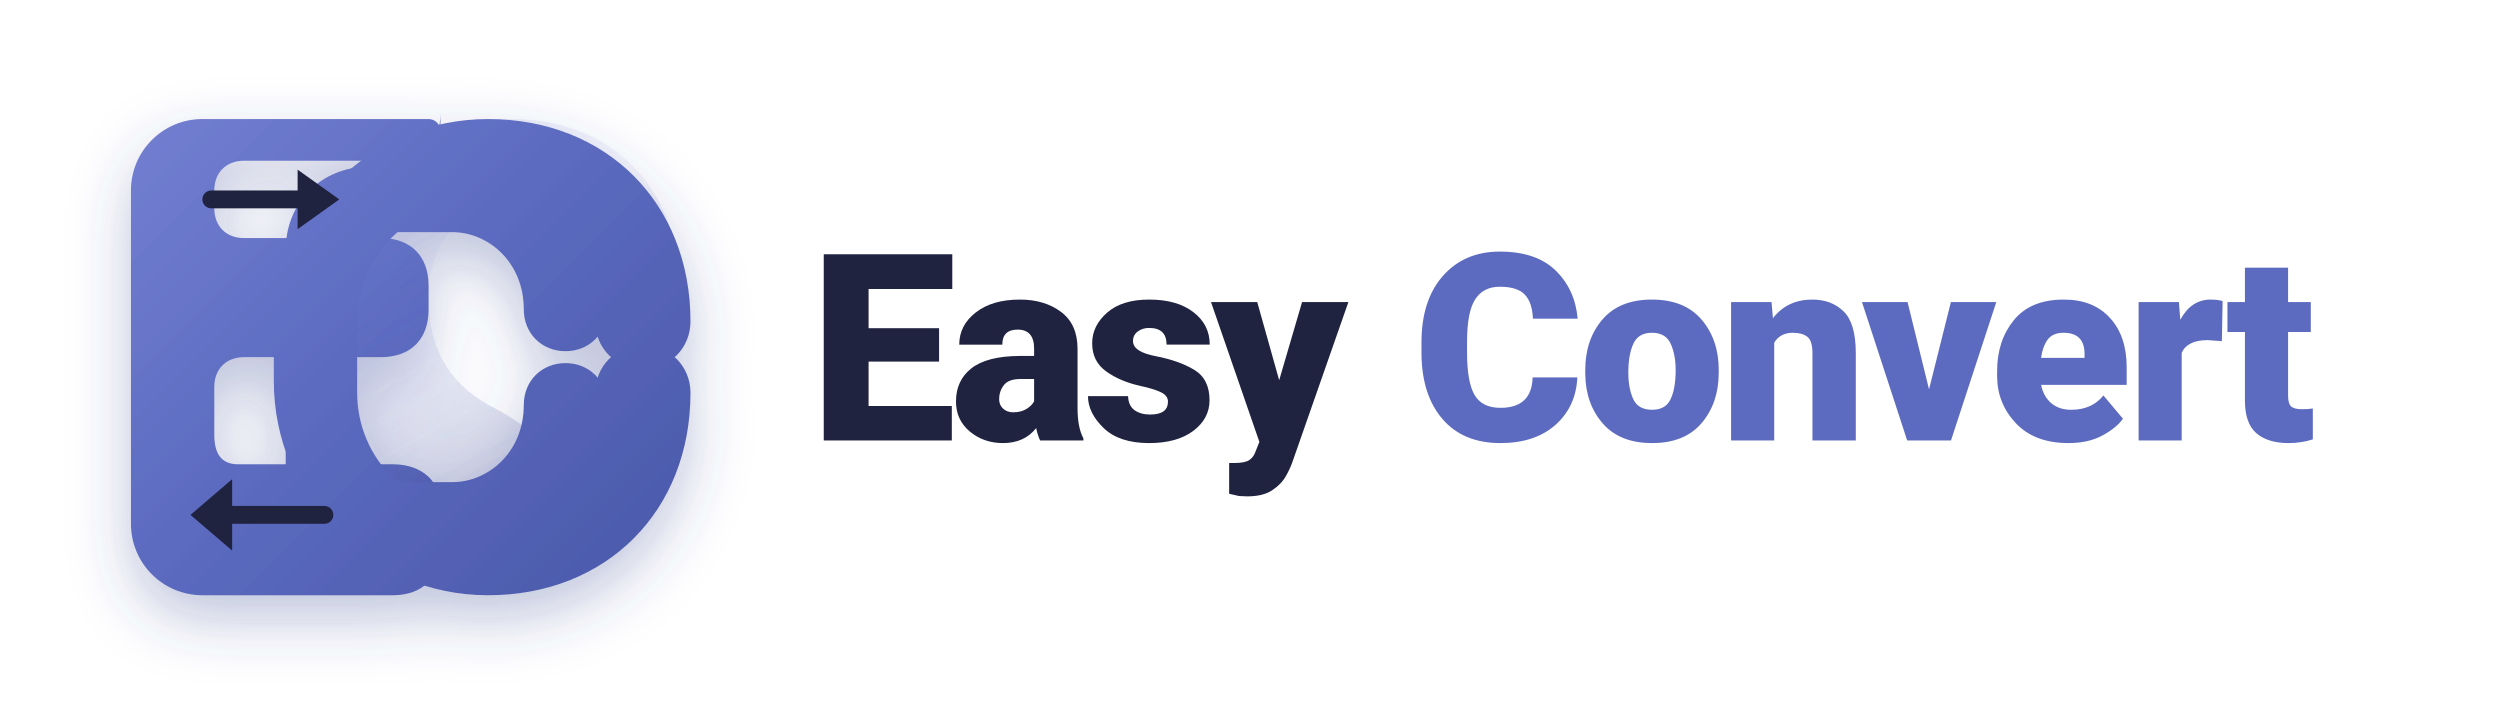
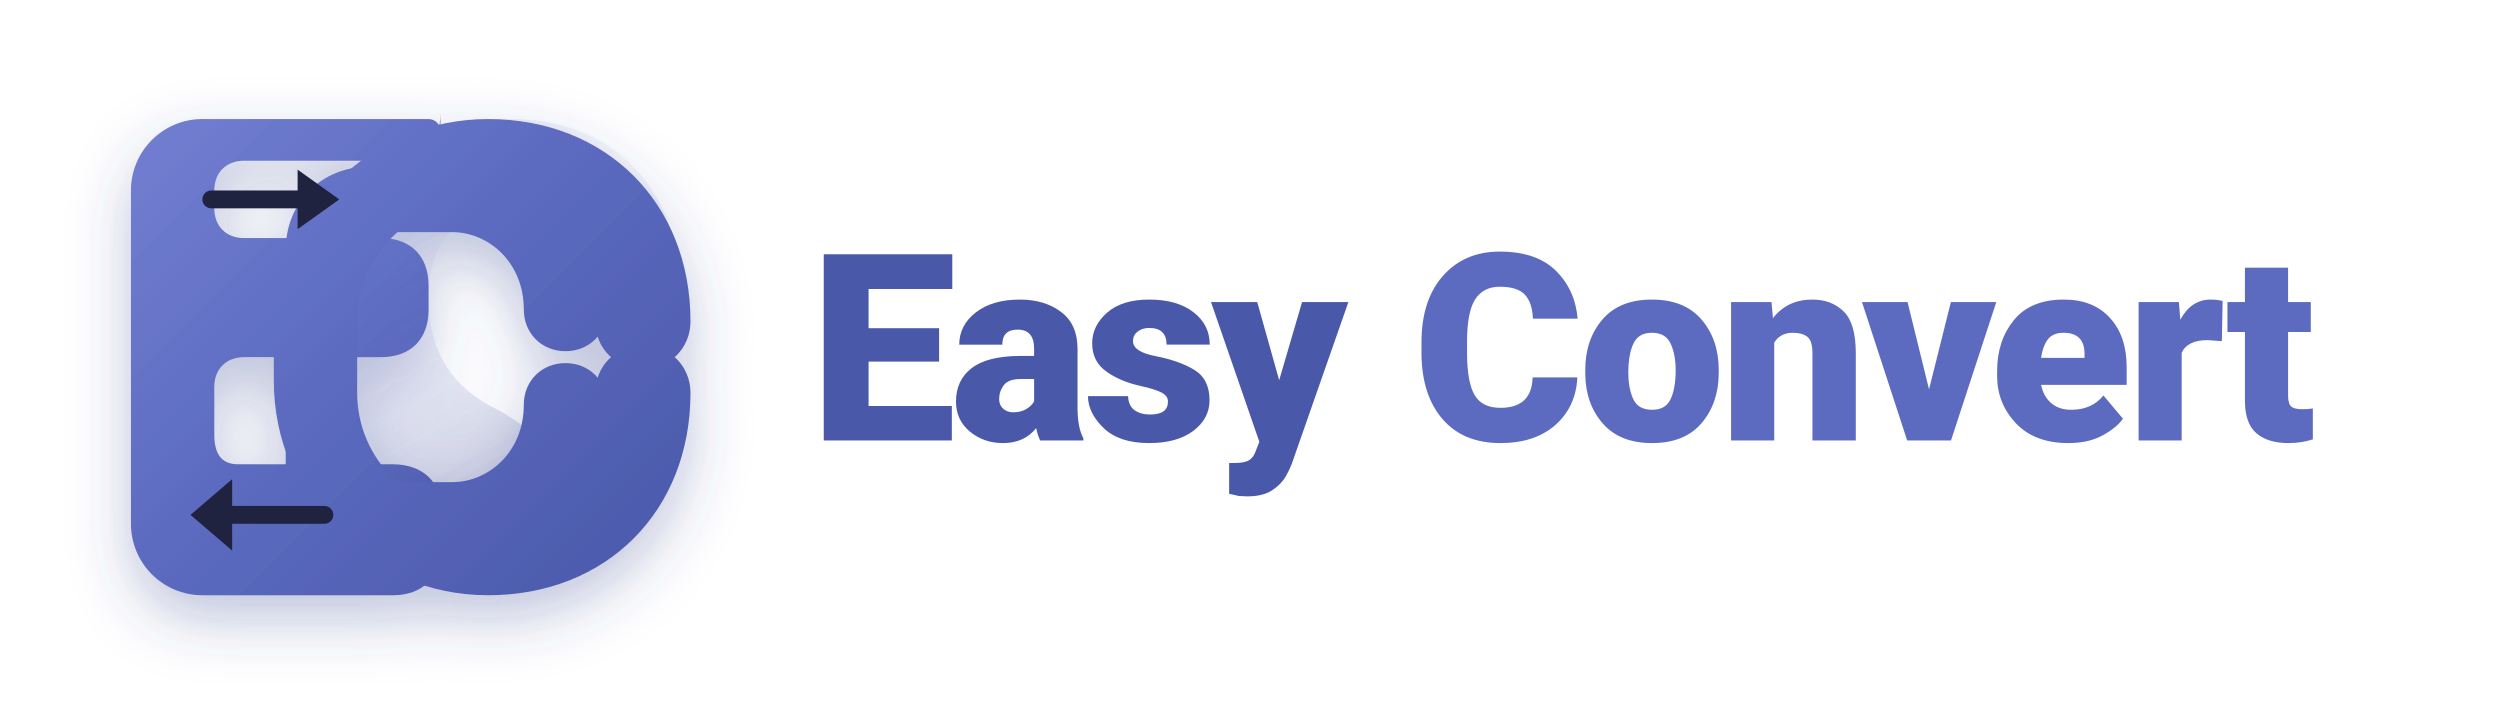
<svg xmlns="http://www.w3.org/2000/svg" viewBox="0 0 420 120" width="420" height="120" fill="none">
  <defs>
    <linearGradient id="ecBrandGradMain" x1="16" y1="16" x2="104" y2="104" gradientUnits="userSpaceOnUse">
      <stop offset="0%" stop-color="#7480D2" />
      <stop offset="45%" stop-color="#5C6BC0" />
      <stop offset="100%" stop-color="#4A58A9" />
    </linearGradient>
    <linearGradient id="ecBrandHighlight" x1="30" y1="18" x2="70" y2="90" gradientUnits="userSpaceOnUse">
      <stop offset="0%" stop-color="#B4BCFB" stop-opacity="0.8" />
      <stop offset="50%" stop-color="#7480D2" stop-opacity="0.2" />
      <stop offset="100%" stop-color="#3B4890" stop-opacity="0.6" />
    </linearGradient>
    <filter id="ecSoftShadow" x="-10%" y="-10%" width="125%" height="125%" filterUnits="userSpaceOnUse">
      <feDropShadow dx="0" dy="4" stdDeviation="5" flood-color="#3B4890" flood-opacity="0.32" />
    </filter>
  </defs>
- 
-   {/* Interlocking E-C Icon */}
  <g transform="translate(6, 0)">
    <g filter="url(#ecSoftShadow)">
-       {/* Left E Body */}
      <path d="M 28 20 C 21.37 20, 16 25.37, 16 32 L 16 88 C 16 94.63, 21.37 100, 28 100 L 60 100 C 65 100, 68 97, 68 92 L 68 85 C 68 81, 65 78, 60 78 L 34 78 C 31 78, 30 76, 30 73 L 30 65 C 30 62, 32 60, 35 60 L 58 60 C 63 60, 66 57, 66 52 L 66 48 C 66 43, 63 40, 58 40 L 35 40 C 32 40, 30 38, 30 35 L 30 32 C 30 29, 32 27, 35 27 L 60 27 C 65 27, 68 24, 68 19 L 68 22 C 68 20.89, 67.11 20, 66 20 Z" fill="url(#ecBrandGradMain)" />
- 
-       {/* Ribbon connector */}
      <path d="M 52 46 C 52 32, 63 20, 80 20 C 96.57 20, 108 31.43, 108 48 C 108 53, 104 57, 98 57 C 93 57, 89 53, 89 48 C 89 39.5, 84.5 35, 78 35 C 71.5 35, 66 40.5, 66 50 C 66 58, 69 64, 76 68 L 76 68 C 84 72, 89 77, 89 86 C 89 91, 85 95, 80 95 L 60 95 C 54 95, 52 90, 52 84 L 52 46 Z" fill="url(#ecBrandHighlight)" fill-opacity="0.4" />
- 
-       {/* Right C Arch */}
      <path d="M 76 20 C 95.88 20, 110 34.12, 110 54 C 110 58.5, 106.5 62, 102 62 C 97.5 62, 94 58.5, 94 54 C 94 42.95, 85.05 34, 74 34 C 62.95 34, 54 42.95, 54 54 L 54 66 C 54 77.05, 62.95 86, 74 86 C 85.05 86, 94 77.05, 94 66 C 94 61.5, 97.5 58, 102 58 C 106.5 58, 110 61.5, 110 66 C 110 85.88, 95.88 100, 76 100 C 56.12 100, 40 83.88, 40 64 L 40 56 C 40 36.12, 56.12 20, 76 20 Z" fill="url(#ecBrandGradMain)" />
- 
-       {/* Smooth Inner Bridge Flow */}
      <path d="M 42 42 C 42 34, 48 28, 56 28 L 72 28 C 86 28, 96 38, 96 52 C 96 56, 93 59, 89 59 C 85 59, 82 56, 82 52 C 82 44, 76 39, 70 39 L 56 39 C 52 39, 49 42, 49 46 L 49 74 C 49 78, 52 81, 56 81 L 70 81 C 76 81, 82 76, 82 68 C 82 64, 85 61, 89 61 C 93 61, 96 64, 96 68 C 96 82, 86 92, 72 92 L 56 92 C 48 92, 42 86, 42 78 Z" fill="url(#ecBrandGradMain)" />
    </g>
- 
-     {/* Top Arrow: Right (→) */}
    <g>
      <rect x="28" y="32" width="20" height="3" rx="1.5" fill="#1F2340" />
      <path d="M 44 28.5 L 51 33.5 L 44 38.5 Z" fill="#1F2340" />
    </g>
- 
-     {/* Bottom Arrow: Left (←) */}
    <g>
      <rect x="30" y="85" width="20" height="3" rx="1.5" fill="#1F2340" />
      <path d="M 33 80.5 L 26 86.5 L 33 92.5 Z" fill="#1F2340" />
    </g>
  </g>
- 
-   {/* Typography: EasyConvert */}
  <g transform="translate(136, 74)">
    <text font-family="-apple-system, BlinkMacSystemFont, 'Segoe UI', Roboto, 'Helvetica Neue', Arial, sans-serif" font-size="44" font-weight="800" letter-spacing="-1">
-       <tspan fill="#1F2340">Easy</tspan>
+       <tspan fill="#4A58A9">Easy</tspan>
      <tspan fill="#5C6BC0">Convert</tspan>
    </text>
  </g>
</svg>
